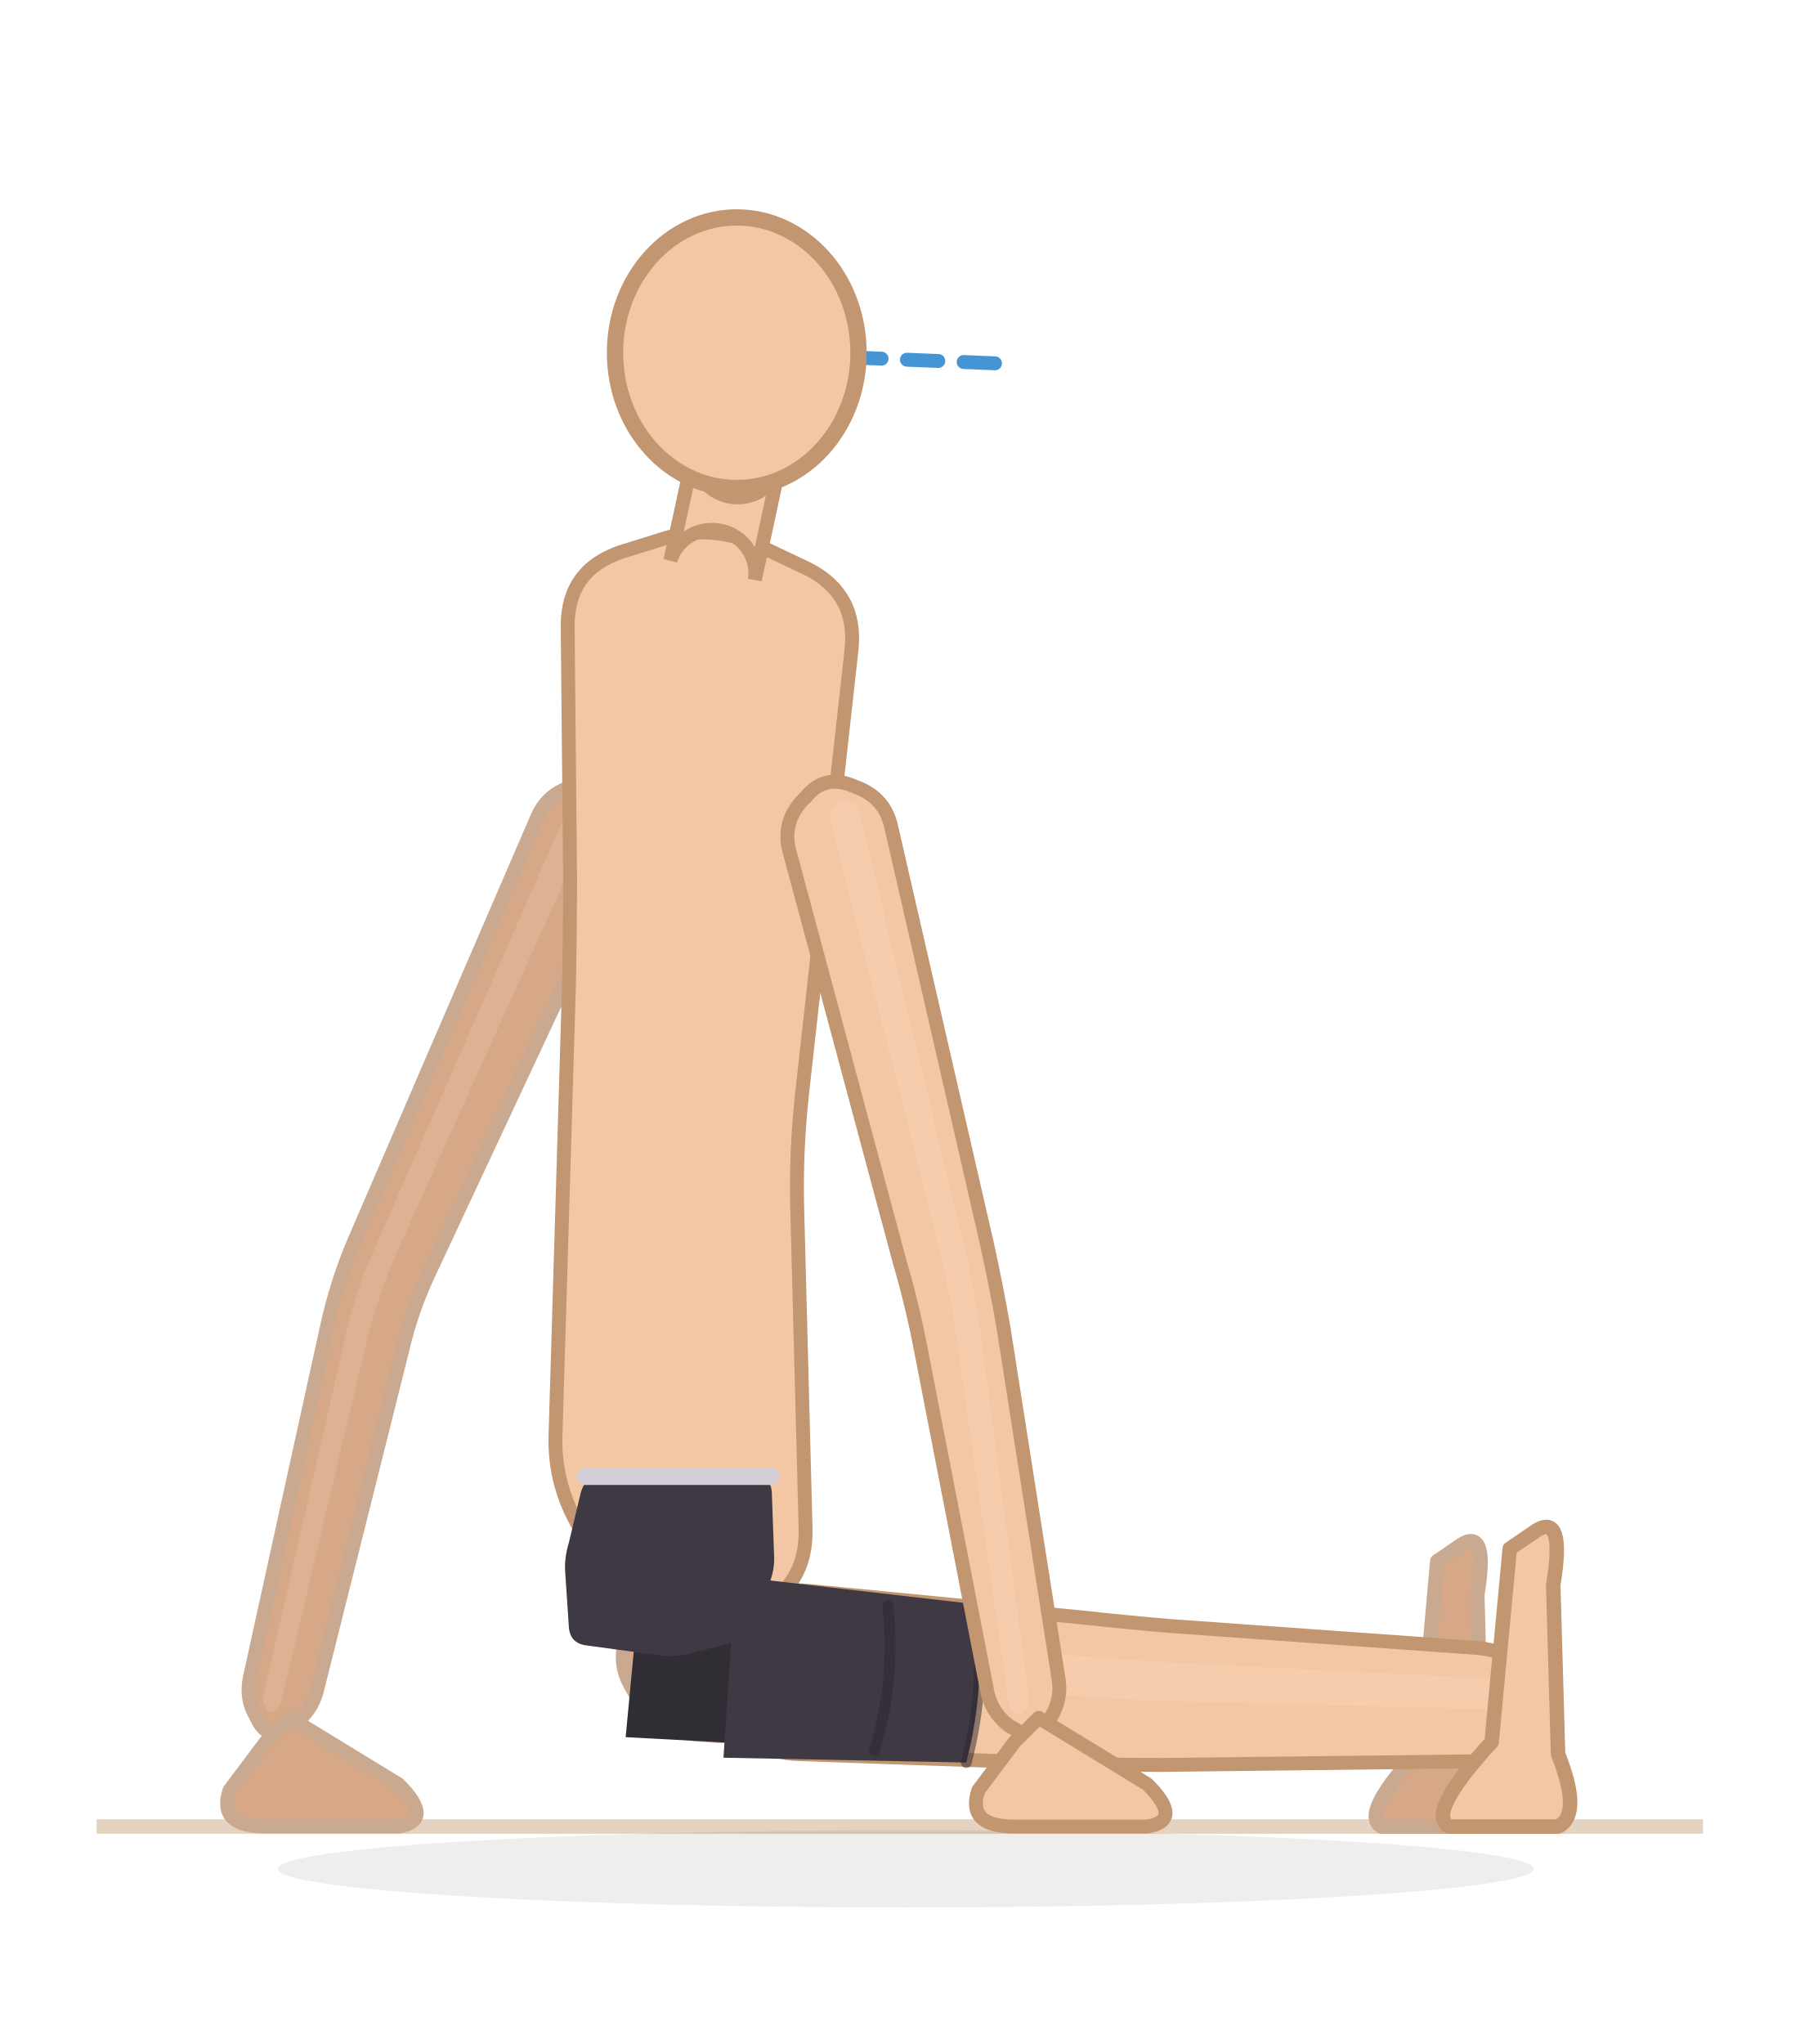
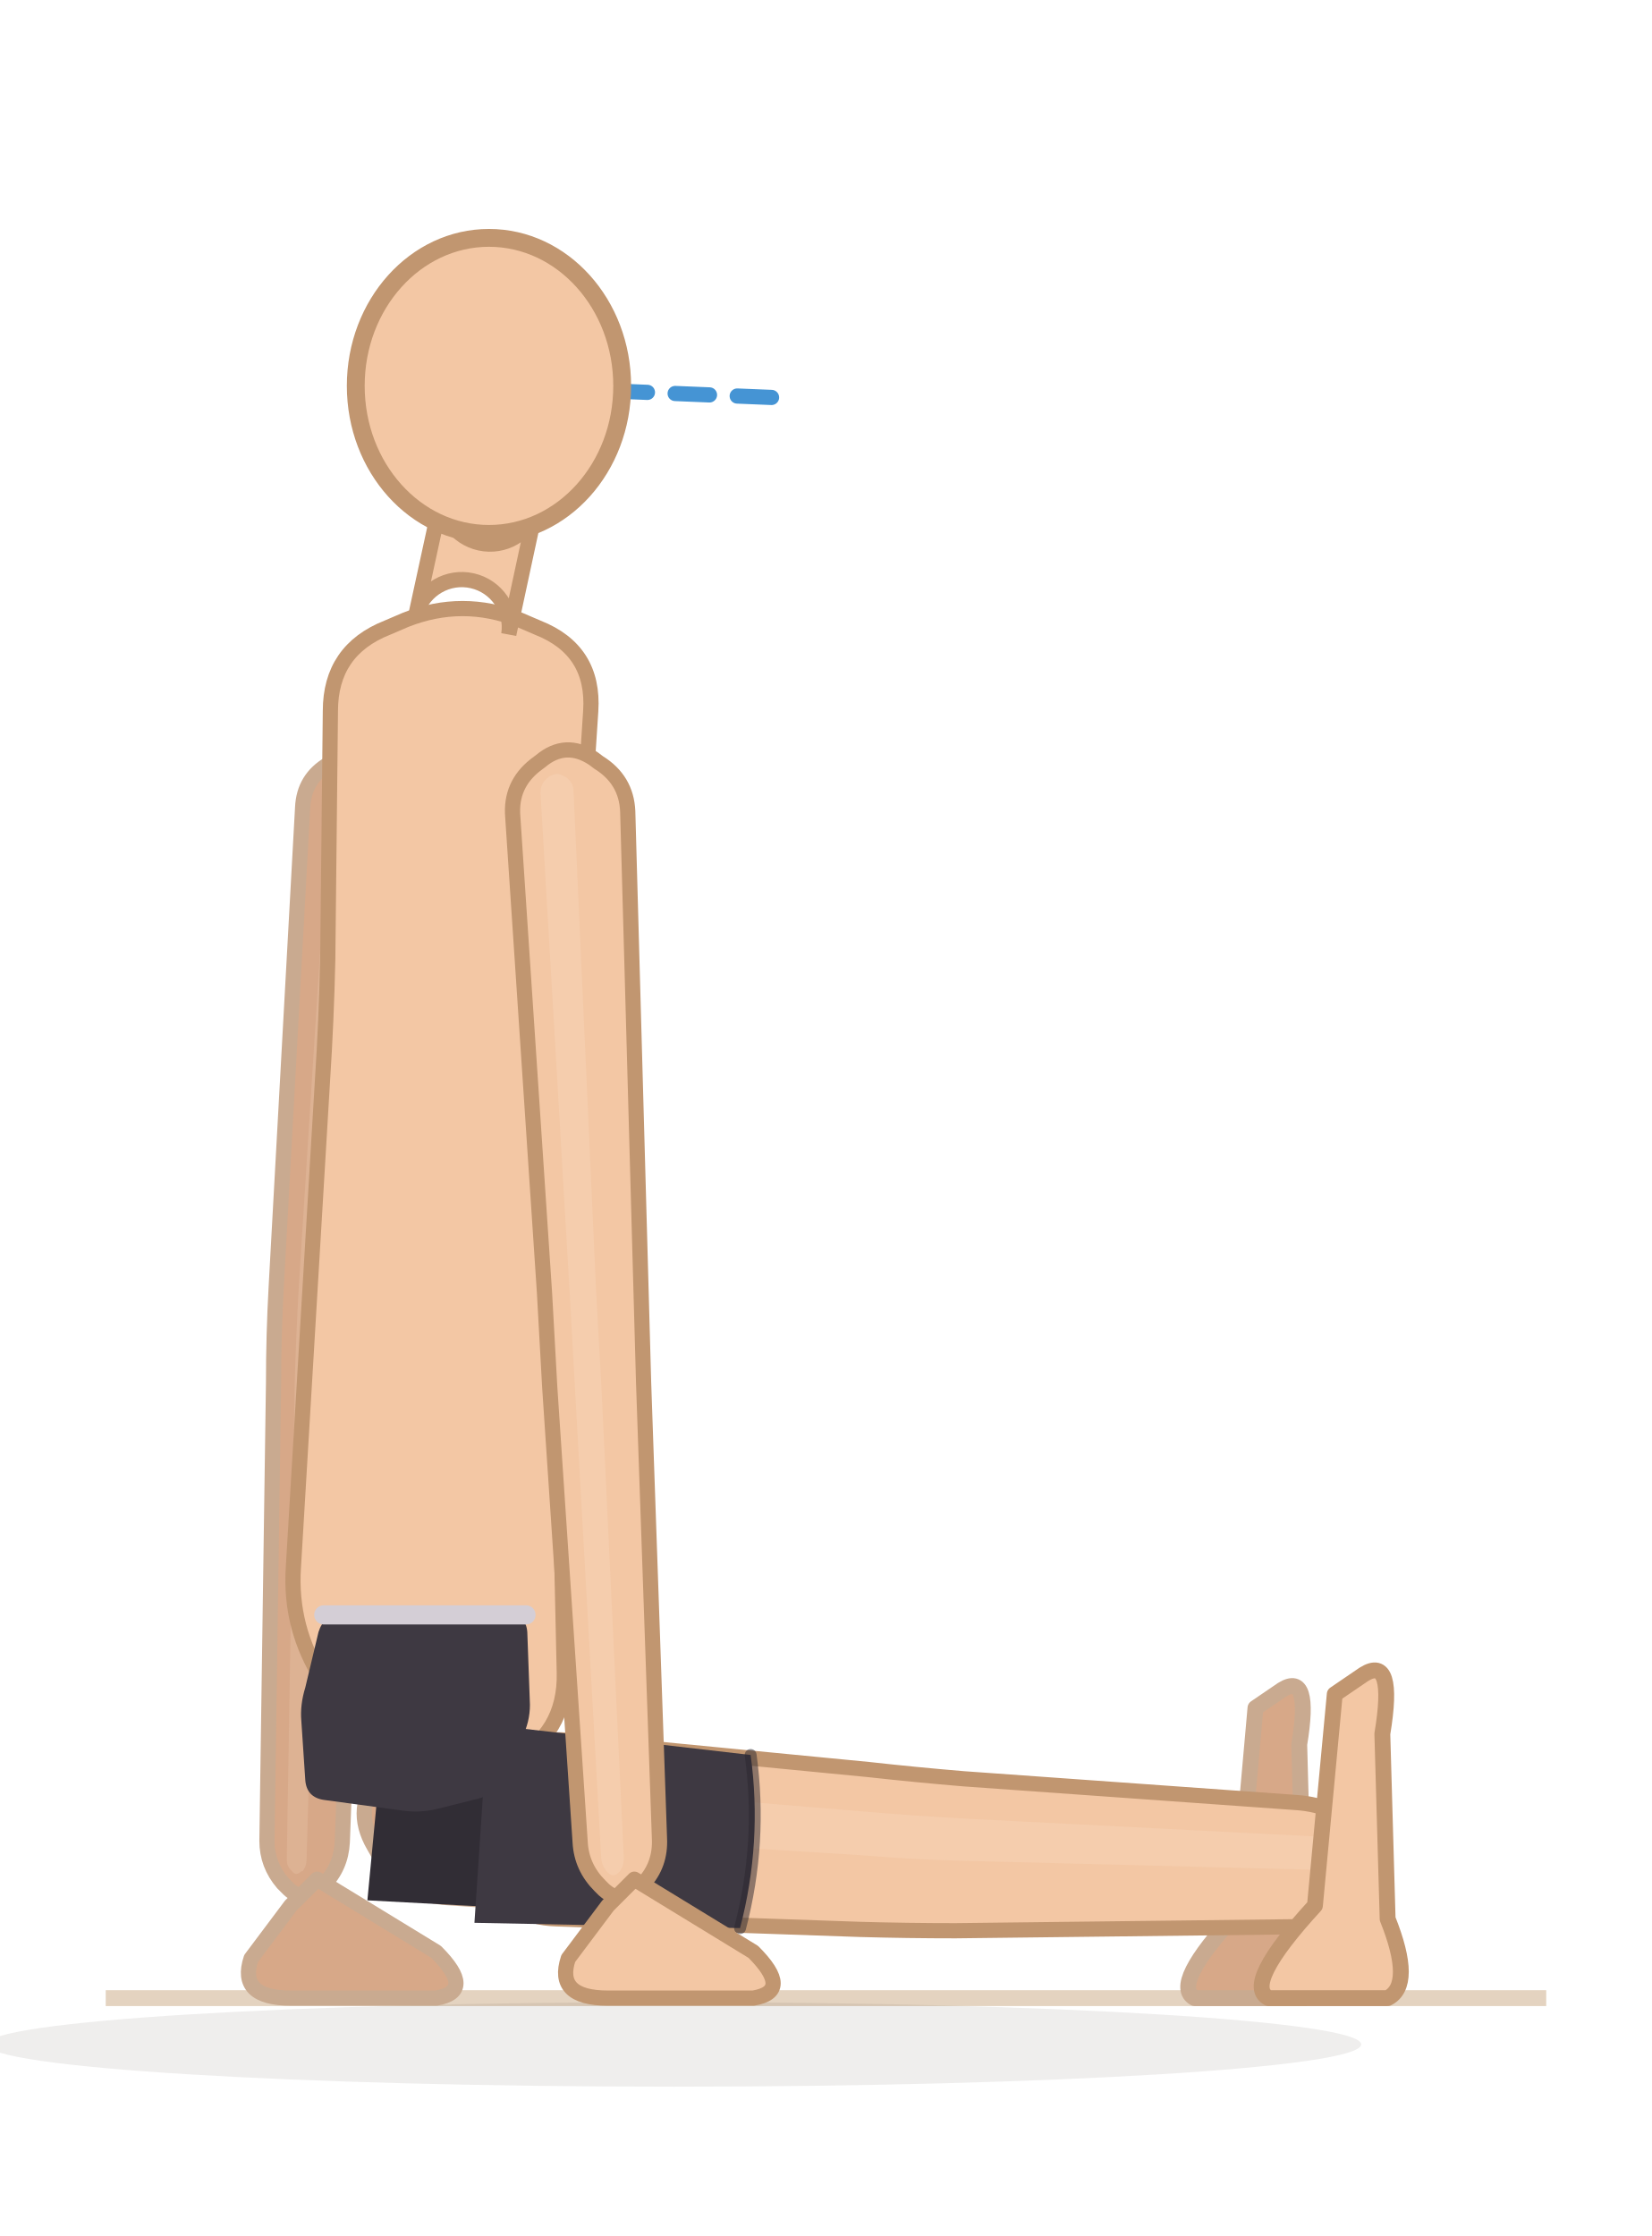
- <svg xmlns="http://www.w3.org/2000/svg" viewBox="37 16.8 149 169.2">
-   <line x1="45" y1="168" x2="178" y2="168" stroke="#e4d3c0" stroke-width="1.2" />
+ <svg xmlns="http://www.w3.org/2000/svg" viewBox="61 16.8 125 169.2">
+   <line x1="69" y1="168" x2="178" y2="168" stroke="#e4d3c0" stroke-width="1.2" />
  <ellipse cx="112" cy="171.5" rx="52" ry="3.2" fill="rgba(62,42,28,0.08)" />
  <path d="M 94.9,160.4 L 120.1,162.1 Q 123.7,162.3 127.3,162.3 L 153.1,162.2 Q 155.9,162.2 157.9,160.4 L 158.4,160 Q 160.4,158.1 158.5,156.2 L 158.1,155.8 Q 156.1,153.8 153.4,153.6 L 127.9,151.9 Q 124.3,151.7 120.8,151.3 L 96,148.2 Q 92.6,147.8 90.3,150.4 L 89.8,151 Q 87.6,153.6 89.3,156.5 L 89.7,157.2 Q 91.4,160.2 94.9,160.4 Z" fill="#d7a888" stroke="#c9aa90" stroke-width="1.15" stroke-linejoin="round" />
  <path d="M 92.9,154.6 L 120.4,157.1 Q 124,157.4 127.6,157.5 L 155.2,158.3 Q 156,158.3 156.6,157.8 L 156.7,157.7 Q 157.3,157.2 156.7,156.7 L 156.6,156.5 Q 156.1,156 155.3,155.9 L 127.8,154.6 Q 124.2,154.5 120.6,154.1 L 93.2,151.1 Q 92.3,151 91.7,151.8 L 91.5,151.9 Q 90.9,152.6 91.4,153.5 L 91.5,153.7 Q 91.9,154.5 92.9,154.6 Z" fill="#f3d4bc" opacity="0.22" />
  <path d="M 151.4,168 L 159.68,168 Q 161.52,167 159.68,162.48 L 159.312,148.8 Q 160.232,143.28 158.024,144.66 L 156,146.04 L 154.62,161.56 Q 149.56,167 151.4,168 Z" fill="#d7a888" stroke="#c9aa90" stroke-width="1.2" stroke-linejoin="round" />
  <path d="M 103.1,162 L 126.1,162.8 Q 129.7,162.9 133.3,162.9 L 158.9,162.6 Q 161.9,162.6 164.1,160.6 L 164.6,160.2 Q 166.8,158.2 164.7,156 L 164.3,155.5 Q 162.1,153.4 159.1,153.2 L 133.9,151.4 Q 130.3,151.1 126.7,150.7 L 104,148.5 Q 100.5,148.1 98.2,150.9 L 97.3,151.9 Q 95,154.7 96.9,157.7 L 97.6,158.8 Q 99.5,161.9 103.1,162 Z" fill="#f3c7a4" stroke="#c19670" stroke-width="1.15" stroke-linejoin="round" />
  <path d="M 101,155.6 L 126.4,157.2 Q 130,157.5 133.6,157.6 L 161.1,158.3 Q 162,158.4 162.6,157.8 L 162.7,157.7 Q 163.4,157.1 162.8,156.5 L 162.7,156.4 Q 162.1,155.8 161.2,155.8 L 133.7,154.4 Q 130.2,154.2 126.6,153.9 L 101.3,151.8 Q 100.2,151.7 99.5,152.5 L 99.4,152.7 Q 98.7,153.5 99.3,154.4 L 99.4,154.6 Q 100,155.5 101,155.6 Z" fill="#fbe3cf" opacity="0.22" />
  <path d="M 157,168 L 166,168 Q 168,167 166,162 L 165.6,148 Q 166.6,142 164.2,143.5 L 162,145 L 160.5,161 Q 155,167 157,168 Z" fill="#f3c7a4" stroke="#c19670" stroke-width="1.2" stroke-linejoin="round" />
-   <path d="M 81.5,84.4 L 66.3,119.6 Q 64.9,122.9 64.1,126.5 L 57.7,155.6 Q 57.3,157.4 58.2,158.9 L 58.4,159.3 Q 59.3,160.9 60.9,159.9 L 61.2,159.6 Q 62.7,158.6 63.2,156.9 L 70.3,128.6 Q 71.1,125.1 72.7,121.8 L 88.7,87.6 Q 89.6,85.6 88.5,83.7 L 88.3,83.3 Q 87.2,81.4 85,81.8 L 84.5,81.9 Q 82.4,82.4 81.5,84.4 Z" fill="#d7a888" stroke="#c9aa90" stroke-width="1.15" stroke-linejoin="round" />
-   <path d="M 84,83.8 L 68,120.2 Q 66.5,123.5 65.7,127 L 58.8,157.2 Q 58.7,157.7 59,158.1 L 59,158.2 Q 59.3,158.7 59.7,158.4 L 59.8,158.3 Q 60.2,158 60.3,157.6 L 67.4,127.6 Q 68.3,124.1 69.7,120.8 L 86,84.7 Q 86.3,84.1 86,83.6 L 85.9,83.5 Q 85.6,82.9 85,83.1 L 84.9,83.1 Q 84.2,83.2 84,83.8 Z" fill="#f3d4bc" opacity="0.22" />
-   <path d="M 59,161 L 56,165 Q 55,168 59,168 L 70,168 Q 73,167.5 70,164.5 L 61,159 Z" fill="#d7a888" stroke="#c9aa90" stroke-width="1.15" stroke-linejoin="round" />
-   <path d="M 88.4,62.5 L 91.6,61.5 Q 96,60 100.1,62.1 L 103.9,63.9 Q 108,66 107.5,70.6 L 103.4,107.4 Q 102.9,112 103,116.6 L 103.7,143.4 Q 103.8,148 99.7,150.1 L 96.1,151.9 Q 92,154 89.5,150.2 L 85.4,143.9 Q 82.8,140 83,135.4 L 84.1,98.6 Q 84.2,94 84.2,89.4 L 84,68.6 Q 84,64 88.4,62.5 Z" fill="#f3c7a4" stroke="#c19670" stroke-width="1.15" stroke-linejoin="round" />
+   <path d="M 83.9,77.9 L 81.9,114.2 Q 81.7,117.8 81.7,121.4 L 81.2,156.1 Q 81.2,157.9 82.4,159.3 L 82.7,159.6 Q 83.9,160.9 85.2,159.6 L 85.5,159.4 Q 86.8,158.1 86.9,156.2 L 88.2,121.8 Q 88.3,118.2 88.6,114.6 L 91.8,78.5 Q 92,76.3 90.3,74.9 L 89.9,74.5 Q 88.2,73.1 86.3,74.3 L 85.9,74.6 Q 84,75.7 83.9,77.9 Z" fill="#d7a888" stroke="#c9aa90" stroke-width="1.15" stroke-linejoin="round" />
+   <path d="M 86,76.5 L 83.6,114.3 Q 83.4,117.9 83.3,121.5 L 82.7,157.5 Q 82.7,158 83,158.3 L 83.1,158.4 Q 83.4,158.8 83.8,158.4 L 83.9,158.4 Q 84.2,158 84.2,157.5 L 85.2,121.6 Q 85.3,118 85.5,114.4 L 88.3,76.6 Q 88.3,76 87.8,75.6 L 87.7,75.5 Q 87.3,75.1 86.7,75.5 L 86.6,75.5 Q 86.1,75.9 86,76.5 Z" fill="#f3d4bc" opacity="0.22" />
+   <path d="M 83,161 L 80,165 Q 79,168 83,168 L 94,168 Q 97,167.5 94,164.5 L 85,159 Z" fill="#d7a888" stroke="#c9aa90" stroke-width="1.15" stroke-linejoin="round" />
+   <path d="M 90.3,64.3 L 91.7,63.7 Q 96,62 100.3,63.7 L 101.7,64.3 Q 106,66 105.7,70.6 L 103.3,107.3 Q 103,111.9 103.1,116.5 L 103.7,143.4 Q 103.8,148 99.7,150.1 L 96.1,151.9 Q 92,154 89.5,150.1 L 85.4,143.9 Q 82.9,140 83.2,135.4 L 85.4,98.6 Q 85.7,94 85.8,89.4 L 86,70.6 Q 86,66 90.3,64.3 Z" fill="#f3c7a4" stroke="#c19670" stroke-width="1.15" stroke-linejoin="round" />
  <g data-shorts="inline">
    <path d="M 88.8,160.6 L 109.4,161.7 Q 111.2,155.8 110.5,149.7 L 90.1,146.9 Z" fill="#312d35" />
    <path d="M 86.8,139 L 99.5,139 Q 100.8,139 100.9,140.3 L 101.1,145.8 Q 101.1,147.1 100.5,148.3 L 99,151.4 Q 98.4,152.6 97.2,152.9 L 94,153.7 Q 92.7,154 91.4,153.8 L 85.5,153 Q 84.2,152.8 84.1,151.5 L 83.8,147 Q 83.7,145.8 84.1,144.5 L 85.1,140.3 Q 85.5,139 86.8,139 Z" fill="#3e3942" />
    <path d="M 85.5,139 L 100.8,139" fill="none" stroke="#d4ced6" stroke-width="1.45" stroke-linecap="round" />
    <path d="M 96.9,162.3 L 117,162.7 Q 118.7,156.2 117.8,149.6 L 97.9,147.3 Z" fill="#3e3942" />
    <path d="M 109.4,161.7 Q 111.2,155.8 110.5,149.7" fill="none" stroke="#2a262e" stroke-width="0.9" stroke-linecap="round" opacity="0.5" />
    <path d="M 117,162.7 Q 118.7,156.2 117.8,149.6" fill="none" stroke="#2a262e" stroke-width="0.9" stroke-linecap="round" opacity="0.5" />
  </g>
-   <path d="M 102.4,87.4 L 111.5,121.3 Q 112.5,124.7 113.2,128.3 L 118.7,156.6 Q 119,158.5 120.6,159.7 L 121,159.9 Q 122.5,161.1 123.6,159.5 L 123.9,159.1 Q 125,157.5 124.6,155.5 L 120.1,126.8 Q 119.5,123.3 118.7,119.7 L 110.8,85.3 Q 110.3,82.9 108,82 L 107.5,81.8 Q 105.2,80.9 103.7,82.8 L 103.3,83.2 Q 101.7,85.1 102.4,87.4 Z" fill="#f3c7a4" stroke="#c19670" stroke-width="1.15" stroke-linejoin="round" />
-   <path d="M 105.8,84.7 L 114.8,120.5 Q 115.7,124 116.2,127.6 L 120.5,157.7 Q 120.6,158.2 121,158.6 L 121.1,158.6 Q 121.5,159 121.8,158.5 L 121.9,158.4 Q 122.2,158 122.2,157.4 L 118.2,127.2 Q 117.7,123.7 116.9,120.2 L 108.2,84.2 Q 108.1,83.5 107.4,83.2 L 107.3,83.2 Q 106.6,82.9 106.2,83.4 L 106.1,83.6 Q 105.7,84.1 105.8,84.7 Z" fill="#fbe3cf" opacity="0.22" />
-   <path d="M 121,161 L 118,165 Q 117,168 121,168 L 132,168 Q 135,167.5 132,164.5 L 123,159 Z" fill="#f3c7a4" stroke="#c19670" stroke-width="1.15" stroke-linejoin="round" />
+   <path d="M 99.8,78.6 L 102.2,114.6 Q 102.4,118.2 102.6,121.8 L 104.9,156.2 Q 105,158.1 106.4,159.5 L 106.7,159.8 Q 108.2,161.1 109.4,159.7 L 109.7,159.3 Q 111,157.9 110.9,155.9 L 109.7,121.4 Q 109.6,117.8 109.5,114.2 L 108.5,78.2 Q 108.4,75.8 106.3,74.5 L 105.9,74.2 Q 103.8,72.8 101.9,74.4 L 101.5,74.7 Q 99.6,76.2 99.8,78.6 Z" fill="#f3c7a4" stroke="#c19670" stroke-width="1.15" stroke-linejoin="round" />
+   <path d="M 101.9,76.8 L 104.1,114.5 Q 104.3,118.1 104.5,121.7 L 106.5,157.5 Q 106.6,158.1 107,158.5 L 107,158.5 Q 107.4,158.9 107.8,158.5 L 107.9,158.4 Q 108.2,158 108.2,157.4 L 106.5,121.6 Q 106.3,118 106.1,114.4 L 104.4,76.7 Q 104.4,76 103.8,75.6 L 103.6,75.5 Q 103.1,75.2 102.5,75.6 L 102.4,75.7 Q 101.9,76.1 101.9,76.8 Z" fill="#fbe3cf" opacity="0.22" />
+   <path d="M 107,161 L 104,165 Q 103,168 107,168 L 118,168 Q 121,167.5 118,164.5 L 109,159 Z" fill="#f3c7a4" stroke="#c19670" stroke-width="1.15" stroke-linejoin="round" />
  <line x1="98" y1="46" x2="120" y2="46.9" stroke="#2481cc" stroke-width="1.15" stroke-dasharray="2.6 2.1" stroke-linecap="round" opacity="0.85" />
  <path d="M 99.5,64.8 L 101.5,55.5 A 3.6 3.6 0 0 1 94.5,54 L 92.5,63.2 A 3.6 3.6 0 0 1 99.5,64.8 Z" fill="#f3c7a4" stroke="#c19670" stroke-width="1.15" />
  <ellipse cx="98" cy="46" rx="10.08" ry="11.2" fill="#f3c7a4" stroke="#c19670" stroke-width="1.35" />
</svg>
